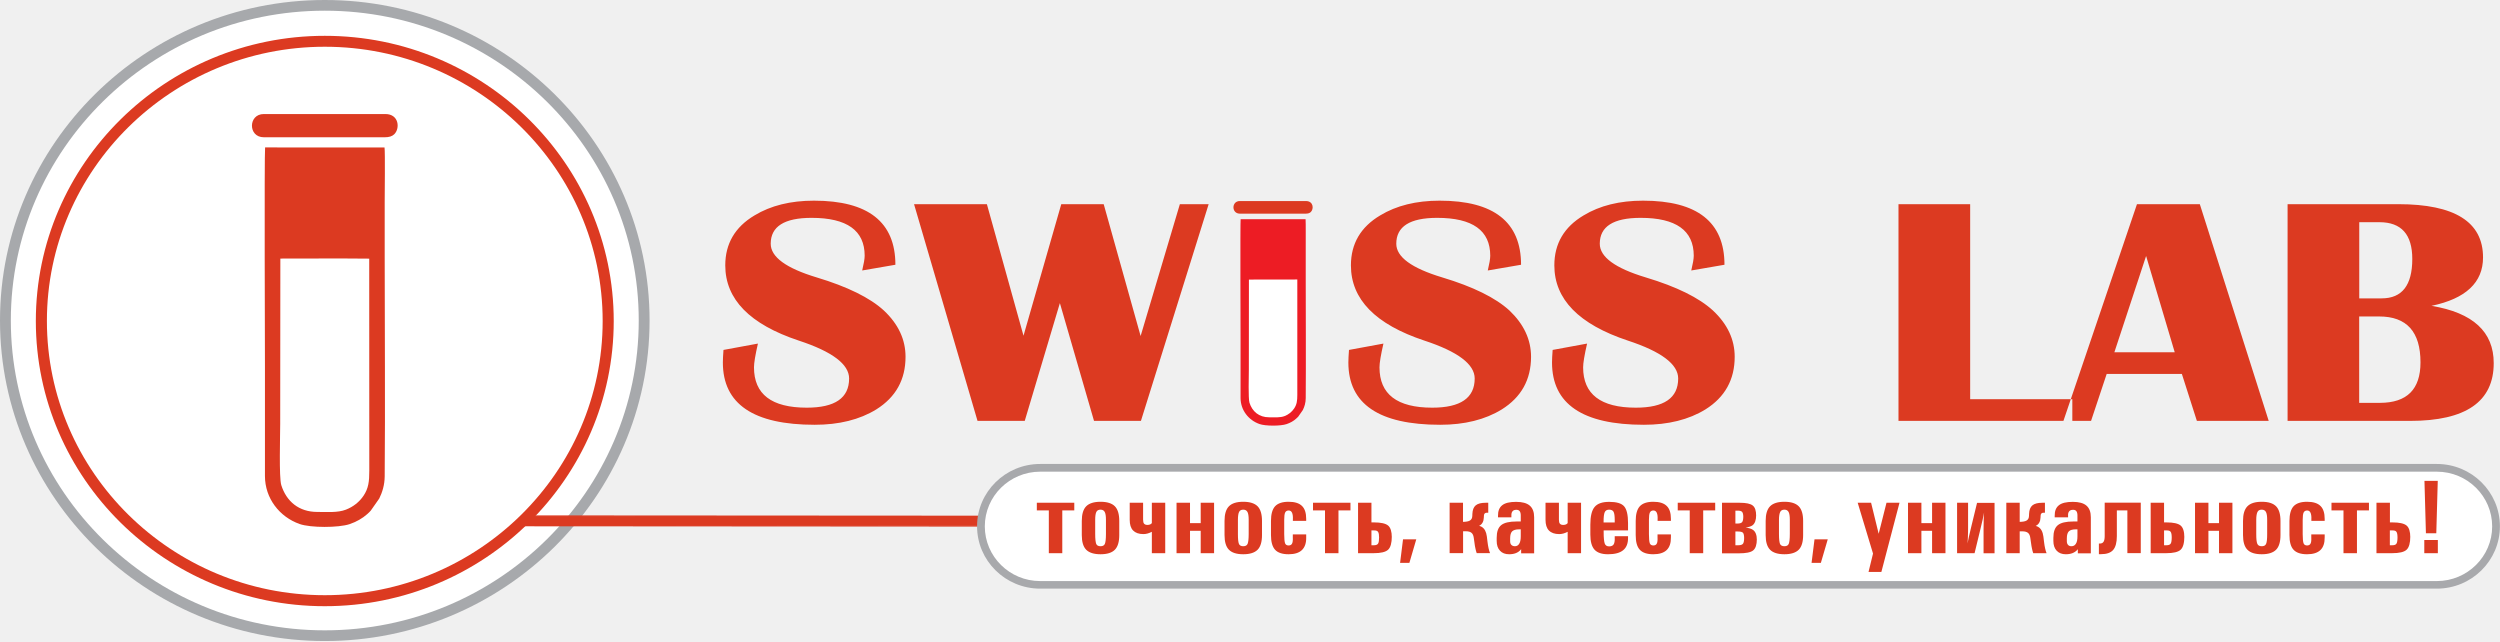
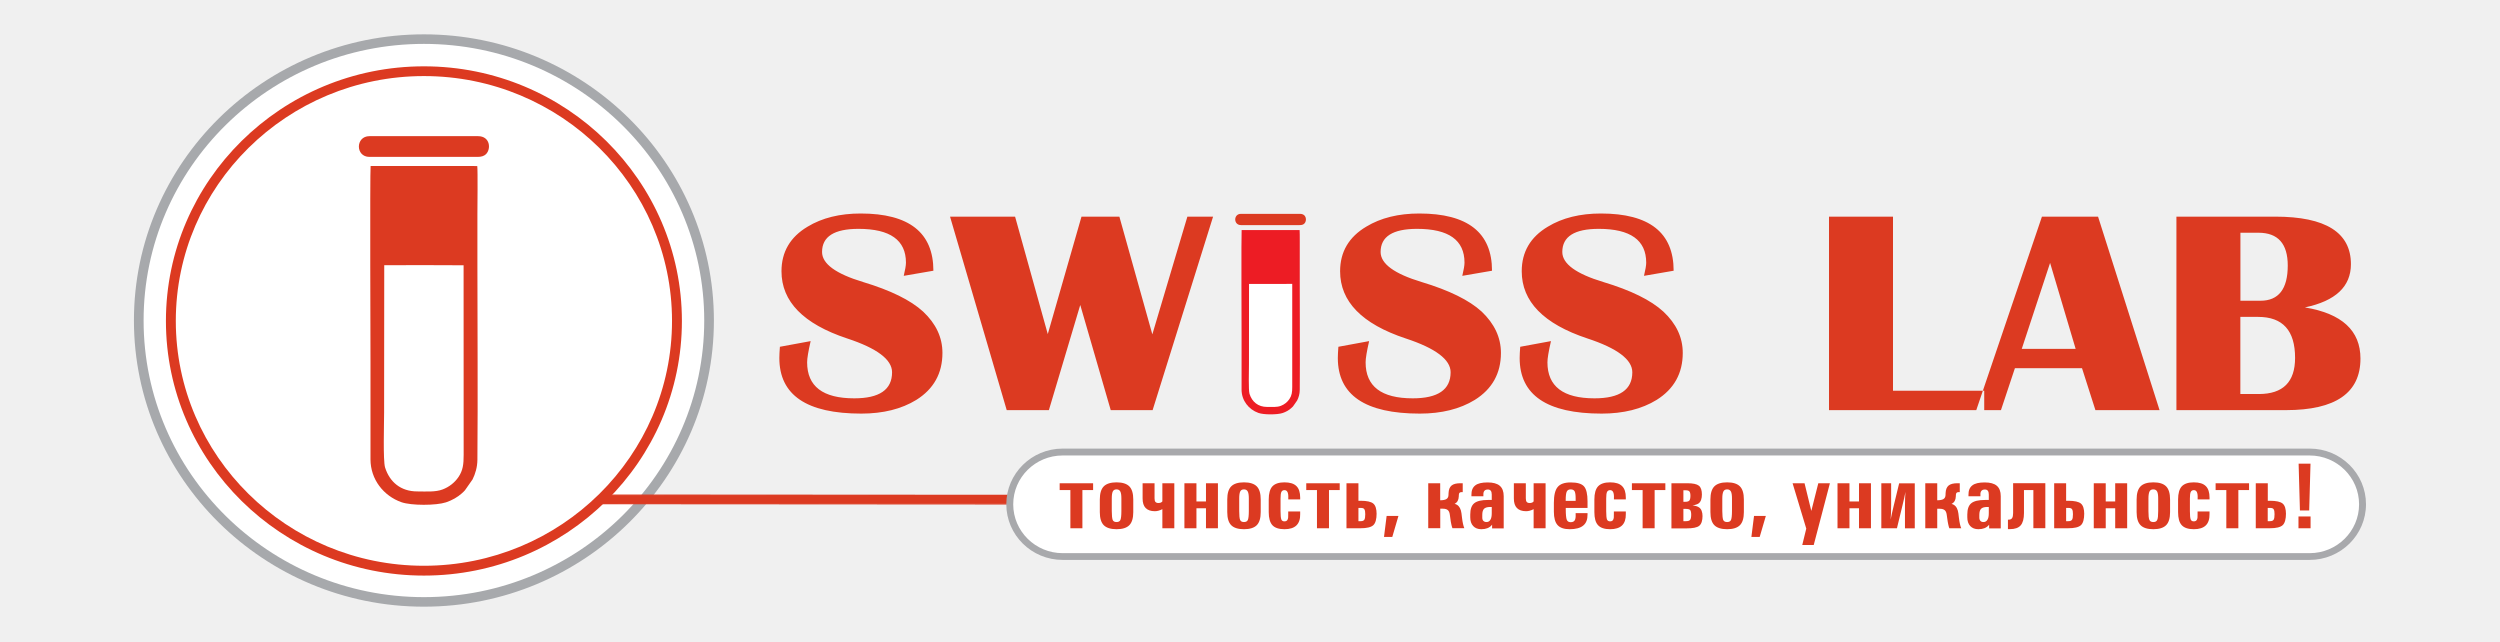
- <svg xmlns="http://www.w3.org/2000/svg" width="234" height="60" viewBox="0 0 234 60" fill="none">
+ <svg xmlns="http://www.w3.org/2000/svg" width="262.08" height="67.20" viewBox="-14.04 -3.60 262.08 67.20" fill="none">
  <path fill-rule="evenodd" clip-rule="evenodd" d="M30.399 59.499C46.867 59.499 60.292 46.251 60.292 30C60.292 13.749 46.867 0.5 30.399 0.5C13.931 0.5 0.506 13.749 0.506 30C0.506 46.244 13.931 59.499 30.399 59.499Z" fill="white" />
  <path d="M30.4 59.857C13.714 59.857 0.145 46.466 0.145 30C0.145 13.534 13.714 0.143 30.4 0.143C47.085 0.143 60.655 13.534 60.655 30C60.655 46.466 47.085 59.857 30.4 59.857ZM30.4 0.858C14.113 0.858 0.869 13.928 0.869 30C0.869 46.065 14.12 59.142 30.4 59.142C46.687 59.142 59.931 46.065 59.931 30C59.931 13.928 46.687 0.858 30.4 0.858Z" fill="#939598" />
  <path d="M30.399 59.642C13.837 59.642 0.361 46.344 0.361 30C0.361 13.656 13.837 0.357 30.399 0.357C46.961 0.357 60.437 13.656 60.437 30C60.437 46.344 46.961 59.642 30.399 59.642ZM30.399 0.643C13.996 0.643 0.651 13.813 0.651 30C0.651 46.187 13.996 59.356 30.399 59.356C46.802 59.356 60.147 46.187 60.147 30C60.147 13.813 46.802 0.643 30.399 0.643Z" fill="white" />
  <path d="M30.4 60C13.635 60 0 46.537 0 30C0 13.456 13.635 0 30.4 0C47.165 0 60.8 13.456 60.8 30C60.8 46.537 47.165 60 30.4 60ZM30.4 1.001C14.193 1.001 1.014 14.006 1.014 30C1.014 45.994 14.2 58.999 30.4 58.999C46.607 58.999 59.786 45.987 59.786 30C59.786 14.006 46.607 1.001 30.4 1.001Z" fill="#A7A9AC" />
  <path fill-rule="evenodd" clip-rule="evenodd" d="M35.992 13.806L24.813 13.799C24.733 14.335 24.799 33.811 24.799 34.311C24.799 37.729 24.799 41.139 24.799 44.55C24.799 46.659 26.175 48.389 28.044 49.047C29.073 49.411 31.681 49.404 32.717 49.061C33.369 48.839 33.927 48.518 34.377 48.117C34.521 47.996 34.587 47.917 34.703 47.795L35.499 46.659C35.789 46.072 35.999 45.386 36.007 44.6C36.065 37.836 36.007 30.858 36.007 24.066C36.007 22.35 36.007 20.634 36.007 18.918C36.007 18.124 36.057 14.264 35.992 13.806Z" fill="#DC3A21" />
  <path fill-rule="evenodd" clip-rule="evenodd" d="M26.241 24.202L26.227 39.659C26.227 40.76 26.104 44.678 26.328 45.407C26.807 46.93 27.973 47.917 29.697 47.917C30.61 47.917 31.61 48.003 32.378 47.703C33.059 47.438 33.617 47.002 34.023 46.408C34.494 45.708 34.566 45.071 34.566 44.071L34.559 24.209C31.733 24.18 29.147 24.202 26.241 24.202Z" fill="white" />
  <path fill-rule="evenodd" clip-rule="evenodd" d="M24.691 12.848H36.022C36.413 12.848 36.696 12.762 36.898 12.569C37.456 12.033 37.355 10.674 36.072 10.674H24.691C23.22 10.674 23.205 12.848 24.691 12.848Z" fill="#DC3A21" />
  <path d="M30.399 56.74C15.482 56.74 3.354 44.764 3.354 30.05C3.354 15.329 15.489 3.353 30.399 3.353C45.317 3.353 57.445 15.329 57.445 30.05C57.445 44.764 45.317 56.74 30.399 56.74ZM30.399 4.375C16.054 4.375 4.39 15.893 4.39 30.043C4.39 44.192 16.061 55.71 30.399 55.71C44.744 55.71 56.409 44.199 56.409 30.043C56.409 15.886 44.744 4.375 30.399 4.375Z" fill="#DC3A21" />
  <path fill-rule="evenodd" clip-rule="evenodd" d="M84.758 33.396C84.758 35.534 83.846 37.178 82.02 38.322C80.462 39.28 78.535 39.759 76.253 39.759C70.522 39.759 67.66 37.815 67.66 33.932C67.66 33.632 67.682 33.239 67.718 32.753L70.942 32.159C70.696 33.232 70.573 33.968 70.573 34.383C70.573 36.9 72.217 38.158 75.514 38.158C78.158 38.158 79.477 37.25 79.477 35.427C79.477 34.097 77.905 32.91 74.767 31.88C70.181 30.358 67.885 28.012 67.885 24.838C67.885 22.808 68.798 21.249 70.623 20.162C72.145 19.24 74 18.782 76.188 18.782C81.266 18.782 83.809 20.784 83.809 24.781L80.701 25.317C80.853 24.681 80.933 24.223 80.933 23.937C80.933 21.571 79.274 20.391 75.963 20.391C73.413 20.391 72.138 21.199 72.138 22.815C72.138 24.052 73.572 25.102 76.448 25.968C79.317 26.833 81.418 27.862 82.73 29.063C84.085 30.336 84.758 31.78 84.758 33.396ZM113.13 19.111L106.791 39.395H102.4L99.205 28.37L95.916 39.395H91.496L85.555 19.111H92.373L95.8 31.423L99.335 19.111H103.306L106.762 31.451L110.435 19.111H113.13ZM143.306 33.396C143.306 35.534 142.393 37.178 140.567 38.322C139.009 39.28 137.082 39.759 134.8 39.759C129.076 39.759 126.207 37.815 126.207 33.932C126.207 33.632 126.229 33.239 126.265 32.753L129.489 32.159C129.243 33.232 129.12 33.968 129.12 34.383C129.12 36.9 130.764 38.158 134.061 38.158C136.705 38.158 138.031 37.25 138.031 35.427C138.031 34.097 136.459 32.91 133.322 31.88C128.736 30.358 126.446 28.012 126.446 24.838C126.446 22.808 127.359 21.249 129.185 20.162C130.706 19.24 132.561 18.782 134.749 18.782C139.828 18.782 142.371 20.784 142.371 24.781L139.256 25.317C139.408 24.681 139.487 24.223 139.487 23.937C139.487 21.571 137.836 20.391 134.517 20.391C131.967 20.391 130.692 21.199 130.692 22.815C130.692 24.052 132.126 25.102 135.003 25.968C137.872 26.833 139.973 27.862 141.284 29.063C142.624 30.336 143.306 31.78 143.306 33.396ZM162.367 33.396C162.367 35.534 161.454 37.178 159.629 38.322C158.071 39.28 156.144 39.759 153.862 39.759C148.131 39.759 145.269 37.815 145.269 33.932C145.269 33.632 145.291 33.239 145.327 32.753L148.551 32.159C148.305 33.232 148.181 33.968 148.181 34.383C148.181 36.9 149.826 38.158 153.115 38.158C155.76 38.158 157.078 37.25 157.078 35.427C157.078 34.097 155.506 32.91 152.369 31.88C147.783 30.358 145.486 28.012 145.486 24.838C145.486 22.808 146.399 21.249 148.225 20.162C149.746 19.24 151.601 18.782 153.789 18.782C158.868 18.782 161.411 20.784 161.411 24.781L158.303 25.317C158.455 24.681 158.535 24.223 158.535 23.937C158.535 21.571 156.875 20.391 153.564 20.391C151.014 20.391 149.739 21.199 149.739 22.815C149.739 24.052 151.174 25.102 154.05 25.968C156.926 26.833 159.02 27.862 160.331 29.063C161.693 30.336 162.367 31.78 162.367 33.396ZM193.963 39.395H177.698V19.111H184.407V37.364H193.97V39.395H193.963ZM212.351 39.395L205.903 19.111H200.02L193.137 39.395H195.723L197.187 34.998H204.222L205.627 39.395H212.351ZM203.555 32.974H197.904L200.875 23.959L203.555 32.974ZM233.412 33.99C233.412 37.593 230.804 39.395 225.595 39.395H214.118V19.111H224.479C229.768 19.111 232.412 20.777 232.412 24.094C232.412 26.439 230.804 27.955 227.587 28.627C231.47 29.271 233.412 31.058 233.412 33.99ZM225.79 24.237C225.79 21.95 224.769 20.798 222.718 20.798H220.827V27.927H222.928C224.834 27.927 225.79 26.697 225.79 24.237ZM226.558 33.918C226.558 31.051 225.269 29.621 222.689 29.621H220.82V37.707H222.769C225.298 37.7 226.558 36.442 226.558 33.918Z" fill="#DC3A21" />
  <path fill-rule="evenodd" clip-rule="evenodd" d="M122.202 20.52H116.123C116.079 20.813 116.116 31.401 116.116 31.673C116.116 33.532 116.116 35.384 116.116 37.243C116.116 38.394 116.869 39.33 117.884 39.688C118.441 39.888 119.861 39.888 120.427 39.695C120.782 39.573 121.086 39.402 121.325 39.18C121.405 39.109 121.441 39.073 121.506 39.009L121.941 38.386C122.1 38.072 122.216 37.7 122.216 37.264C122.245 33.582 122.216 29.793 122.216 26.103C122.216 25.174 122.216 24.237 122.216 23.308C122.209 22.865 122.231 20.763 122.202 20.52Z" fill="#ED1C24" />
  <path fill-rule="evenodd" clip-rule="evenodd" d="M116.899 26.168L116.892 34.569C116.892 35.169 116.827 37.3 116.95 37.693C117.211 38.522 117.849 39.059 118.783 39.059C119.283 39.059 119.819 39.109 120.239 38.944C120.609 38.801 120.913 38.558 121.131 38.236C121.384 37.858 121.428 37.514 121.428 36.964V26.161C119.877 26.161 118.479 26.168 116.899 26.168Z" fill="white" />
  <path fill-rule="evenodd" clip-rule="evenodd" d="M116.052 19.998H122.21C122.42 19.998 122.572 19.955 122.688 19.848C122.992 19.561 122.942 18.818 122.239 18.818H116.052C115.255 18.811 115.247 19.998 116.052 19.998Z" fill="#DC3A21" />
  <path d="M91.78 48.317H49.078V49.211H91.78V48.317Z" fill="#DC3A21" />
  <path d="M91.816 49.29H91.779L49.041 49.261V48.239H49.077L91.816 48.267V49.29ZM49.114 49.14L91.743 49.168V48.403L49.114 48.375V49.14Z" fill="#DC3A21" />
  <path fill-rule="evenodd" clip-rule="evenodd" d="M97.357 43.792H228.086C231.136 43.792 233.629 46.259 233.629 49.269C233.629 52.279 231.136 54.745 228.086 54.745H97.357C94.307 54.745 91.814 52.279 91.814 49.269C91.814 46.259 94.307 43.792 97.357 43.792Z" fill="white" />
  <path d="M228.087 55.096H97.358C94.098 55.096 91.453 52.479 91.453 49.261C91.453 46.044 94.105 43.427 97.358 43.427H228.087C231.347 43.427 233.992 46.044 233.992 49.261C233.992 52.479 231.347 55.096 228.087 55.096ZM97.358 44.149C94.503 44.149 92.178 46.444 92.178 49.269C92.178 52.093 94.503 54.388 97.358 54.388H228.087C230.942 54.388 233.267 52.093 233.267 49.269C233.267 46.444 230.942 44.149 228.087 44.149H97.358Z" fill="#A8A9AC" />
  <path fill-rule="evenodd" clip-rule="evenodd" d="M98.17 51.778V47.774H97.047V47.417V47.059H100.553V47.417V47.774H99.43V51.778H98.807H98.17ZM103.01 51.878C102.394 51.878 101.945 51.735 101.669 51.456C101.394 51.178 101.256 50.72 101.256 50.084V48.761C101.256 48.125 101.394 47.667 101.669 47.388C101.945 47.109 102.394 46.966 103.01 46.966C103.625 46.966 104.075 47.109 104.35 47.388C104.625 47.667 104.763 48.125 104.763 48.761V50.084C104.763 50.72 104.625 51.178 104.35 51.456C104.075 51.735 103.633 51.878 103.01 51.878ZM103.01 51.127C103.212 51.127 103.35 51.056 103.415 50.906C103.48 50.756 103.517 50.448 103.517 49.976V48.654C103.517 48.303 103.48 48.06 103.401 47.917C103.321 47.774 103.191 47.703 103.01 47.703C102.821 47.703 102.691 47.774 102.618 47.917C102.546 48.06 102.51 48.303 102.51 48.654V49.976C102.51 50.441 102.546 50.748 102.604 50.906C102.669 51.056 102.799 51.127 103.01 51.127ZM107.4 49.133C107.487 49.133 107.567 49.118 107.646 49.09C107.719 49.054 107.777 49.018 107.813 48.961V47.059H108.436H109.066V51.778H108.443H107.813V49.776C107.538 49.919 107.277 49.991 107.023 49.991C106.596 49.991 106.277 49.876 106.06 49.655C105.842 49.433 105.741 49.097 105.741 48.654V47.059H106.364H106.994V48.639C106.994 48.818 107.023 48.947 107.088 49.018C107.161 49.097 107.262 49.133 107.4 49.133ZM110.124 51.778V47.059H110.754H111.385V48.968H112.385V47.059H113.008H113.638V51.778H113.015H112.385V49.683H111.385V51.778H110.762H110.124ZM116.369 51.878C115.746 51.878 115.304 51.735 115.029 51.456C114.754 51.178 114.616 50.72 114.616 50.084V48.761C114.616 48.125 114.754 47.667 115.029 47.388C115.304 47.109 115.746 46.966 116.369 46.966C116.985 46.966 117.434 47.109 117.71 47.388C117.985 47.667 118.123 48.125 118.123 48.761V50.084C118.123 50.72 117.985 51.178 117.71 51.456C117.434 51.735 116.985 51.878 116.369 51.878ZM116.369 51.127C116.572 51.127 116.71 51.056 116.775 50.906C116.84 50.756 116.877 50.448 116.877 49.976V48.654C116.877 48.303 116.84 48.06 116.761 47.917C116.681 47.774 116.55 47.703 116.369 47.703C116.181 47.703 116.051 47.774 115.978 47.917C115.906 48.06 115.869 48.303 115.869 48.654V49.976C115.869 50.441 115.898 50.748 115.964 50.906C116.029 51.056 116.159 51.127 116.369 51.127ZM122.26 50.012V50.291C122.274 50.82 122.136 51.22 121.861 51.485C121.586 51.749 121.166 51.878 120.608 51.878C120.028 51.878 119.601 51.735 119.347 51.456C119.094 51.178 118.963 50.72 118.963 50.084V48.761C118.963 48.125 119.094 47.667 119.347 47.388C119.608 47.109 120.028 46.966 120.608 46.966C121.187 46.966 121.608 47.095 121.876 47.367C122.129 47.617 122.26 48.017 122.26 48.568V48.618V48.754H121.013V48.618C121.028 48.339 120.999 48.132 120.934 47.989C120.869 47.853 120.767 47.781 120.615 47.781C120.463 47.781 120.354 47.846 120.289 47.974C120.231 48.096 120.202 48.325 120.202 48.661V49.991C120.202 50.427 120.231 50.706 120.282 50.849C120.332 50.984 120.441 51.056 120.608 51.056C120.767 51.056 120.876 50.999 120.934 50.884C120.999 50.77 121.021 50.57 121.006 50.298V50.019H122.26V50.012ZM124.02 51.778V47.774H122.897V47.417V47.059H126.404V47.417V47.774H125.281V51.778H124.658H124.02ZM127.114 51.778V47.059H127.737H128.367V48.897H128.606C129.251 48.897 129.693 48.997 129.925 49.19C130.157 49.383 130.273 49.755 130.273 50.298V50.212C130.273 50.827 130.157 51.242 129.925 51.456C129.693 51.671 129.244 51.778 128.577 51.778H127.744H127.114ZM128.367 49.648V51.035H128.606C128.795 51.035 128.925 50.984 128.99 50.877C129.055 50.777 129.084 50.57 129.084 50.255V50.341C129.084 50.069 129.055 49.883 128.99 49.79C128.932 49.69 128.809 49.648 128.635 49.648H128.367ZM131.048 52.686L131.323 50.484H132.562L131.917 52.686H131.048ZM135.685 51.778V47.059H136.308H136.938V48.847C137.235 48.84 137.452 48.804 137.59 48.718C137.728 48.632 137.8 48.496 137.807 48.296L137.815 48.096C137.829 47.731 137.931 47.467 138.126 47.302C138.322 47.138 138.633 47.059 139.054 47.059H139.3V47.989H139.177C139.09 47.989 139.017 48.01 138.967 48.06C138.923 48.103 138.894 48.182 138.894 48.282L138.887 48.439C138.872 48.818 138.728 49.075 138.459 49.211L138.445 49.218C138.539 49.24 138.619 49.276 138.684 49.311C138.952 49.469 139.112 49.769 139.169 50.212L139.227 50.691C139.256 50.941 139.293 51.149 139.329 51.313C139.365 51.478 139.409 51.628 139.467 51.771H138.843H138.22C138.177 51.649 138.133 51.514 138.104 51.356C138.068 51.206 138.032 51.006 138.003 50.748L137.945 50.341C137.916 50.119 137.844 49.962 137.728 49.869C137.619 49.776 137.438 49.726 137.199 49.726H136.953H136.945V51.771H136.322H135.685V51.778ZM141.256 51.878C140.894 51.878 140.604 51.771 140.401 51.549C140.191 51.328 140.09 51.02 140.09 50.627V50.341C140.09 49.776 140.227 49.383 140.51 49.154C140.792 48.925 141.271 48.811 141.959 48.811H142.343V48.239C142.343 48.067 142.307 47.931 142.241 47.846C142.176 47.76 142.075 47.717 141.937 47.717C141.77 47.717 141.647 47.76 141.568 47.86C141.488 47.953 141.459 48.096 141.466 48.289V48.425H140.213V48.289C140.206 47.831 140.336 47.503 140.611 47.288C140.879 47.074 141.314 46.974 141.908 46.974C142.48 46.974 142.908 47.088 143.183 47.324C143.459 47.56 143.596 47.924 143.596 48.418V51.792H142.379V51.399L142.328 51.464C142.096 51.735 141.734 51.878 141.256 51.878ZM142.343 50.191V49.547H142.176C141.879 49.547 141.669 49.612 141.539 49.733C141.415 49.855 141.35 50.076 141.35 50.377V50.663C141.35 50.813 141.386 50.927 141.466 51.006C141.546 51.084 141.655 51.127 141.792 51.127C141.973 51.127 142.111 51.049 142.198 50.892C142.299 50.741 142.343 50.505 142.343 50.191ZM146.32 49.133C146.407 49.133 146.487 49.118 146.567 49.09C146.639 49.054 146.697 49.018 146.733 48.961V47.059H147.356H147.987V51.778H147.364H146.733V49.776C146.458 49.919 146.197 49.991 145.944 49.991C145.516 49.991 145.197 49.876 144.98 49.655C144.763 49.433 144.661 49.097 144.661 48.654V47.059H145.284H145.915V48.639C145.915 48.818 145.944 48.947 146.009 49.018C146.074 49.097 146.175 49.133 146.32 49.133ZM150.515 51.878C149.928 51.878 149.508 51.735 149.247 51.449C148.987 51.163 148.856 50.691 148.856 50.041V49.111C148.856 48.325 148.986 47.774 149.255 47.453C149.523 47.131 149.972 46.974 150.624 46.974C151.305 46.974 151.769 47.109 152.015 47.388C152.261 47.667 152.384 48.189 152.384 48.961V49.648H150.102V49.79C150.102 50.341 150.138 50.699 150.204 50.877C150.269 51.056 150.407 51.142 150.617 51.142C150.819 51.142 150.957 51.077 151.037 50.956C151.117 50.827 151.153 50.62 151.138 50.327V50.191H152.384V50.327C152.392 50.849 152.247 51.242 151.928 51.499C151.624 51.749 151.153 51.878 150.515 51.878ZM151.138 48.918V48.654C151.138 48.289 151.102 48.039 151.03 47.903C150.957 47.774 150.819 47.703 150.617 47.703C150.414 47.703 150.276 47.781 150.204 47.939C150.131 48.096 150.095 48.396 150.095 48.84V48.904H151.138V48.918ZM156.398 50.012V50.291C156.405 50.82 156.275 51.22 156 51.485C155.724 51.749 155.304 51.878 154.746 51.878C154.167 51.878 153.739 51.735 153.486 51.456C153.225 51.178 153.102 50.72 153.102 50.084V48.761C153.102 48.125 153.232 47.667 153.486 47.388C153.746 47.109 154.167 46.966 154.746 46.966C155.326 46.966 155.746 47.095 156.014 47.367C156.268 47.617 156.398 48.017 156.398 48.568V48.618V48.754H155.152V48.618C155.167 48.339 155.138 48.132 155.072 47.989C155.007 47.853 154.906 47.781 154.754 47.781C154.601 47.781 154.493 47.846 154.428 47.974C154.37 48.096 154.341 48.325 154.341 48.661V49.991C154.341 50.427 154.37 50.706 154.42 50.849C154.471 50.984 154.587 51.056 154.746 51.056C154.906 51.056 155.014 50.999 155.072 50.884C155.138 50.77 155.159 50.57 155.145 50.298V50.019H156.398V50.012ZM158.159 51.778V47.774H157.036V47.417V47.059H160.542V47.417V47.774H159.419V51.778H158.796H158.159ZM161.18 51.778V47.059H161.81H162.846C163.44 47.059 163.839 47.145 164.056 47.317C164.274 47.488 164.375 47.803 164.375 48.275V48.21C164.375 48.682 164.259 49.004 164.027 49.176C163.89 49.269 163.679 49.34 163.39 49.383C163.701 49.419 163.933 49.49 164.078 49.597C164.317 49.762 164.44 50.076 164.44 50.534V50.462C164.44 50.984 164.324 51.335 164.092 51.521C163.861 51.707 163.411 51.792 162.752 51.792H161.81H161.18V51.778ZM162.433 47.803V49.004H162.614C162.839 49.004 162.991 48.961 163.064 48.868C163.136 48.775 163.172 48.604 163.172 48.332V48.396C163.172 48.16 163.136 48.003 163.064 47.917C162.991 47.831 162.853 47.796 162.651 47.796H162.433V47.803ZM162.433 49.755V51.035H162.716C162.933 51.035 163.071 50.984 163.143 50.892C163.216 50.799 163.252 50.605 163.252 50.319V50.391C163.252 50.127 163.216 49.955 163.143 49.869C163.071 49.79 162.911 49.748 162.68 49.748H162.433V49.755ZM167.019 51.878C166.404 51.878 165.954 51.735 165.679 51.456C165.404 51.178 165.266 50.72 165.266 50.084V48.761C165.266 48.125 165.404 47.667 165.679 47.388C165.954 47.109 166.404 46.966 167.019 46.966C167.642 46.966 168.084 47.109 168.36 47.388C168.635 47.667 168.773 48.125 168.773 48.761V50.084C168.773 50.72 168.635 51.178 168.36 51.456C168.084 51.735 167.635 51.878 167.019 51.878ZM167.019 51.127C167.229 51.127 167.36 51.056 167.425 50.906C167.49 50.756 167.527 50.448 167.527 49.976V48.654C167.527 48.303 167.49 48.06 167.411 47.917C167.331 47.774 167.201 47.703 167.019 47.703C166.831 47.703 166.701 47.774 166.628 47.917C166.556 48.06 166.512 48.303 166.512 48.654V49.976C166.512 50.441 166.548 50.748 166.606 50.906C166.679 51.056 166.809 51.127 167.019 51.127ZM169.562 52.686L169.838 50.484H171.077L170.432 52.686H169.562ZM176.097 53.53H175.496H174.895L175.315 51.814L173.88 47.059H174.504H175.134L175.844 49.962L176.576 47.059H177.184H177.793L176.097 53.53ZM178.59 51.778V47.059H179.213H179.843V48.968H180.843V47.059H181.466H182.096V51.778H181.473H180.843V49.683H179.843V51.778H179.22H178.59ZM184.82 51.778H184.002H183.183V47.059H183.697H184.212V49.29C184.212 49.554 184.212 49.862 184.197 50.205C184.183 50.548 184.176 50.77 184.161 50.87C184.176 50.777 184.219 50.563 184.292 50.227C184.364 49.891 184.436 49.59 184.502 49.333L185.052 47.066H185.871H186.69V51.785H186.175H185.661V49.547C185.661 49.276 185.668 48.968 185.675 48.625C185.69 48.282 185.697 48.067 185.712 47.967C185.697 48.06 185.654 48.282 185.581 48.611C185.509 48.947 185.436 49.247 185.371 49.505L184.82 51.778ZM187.791 51.778V47.059H188.414H189.044V48.847C189.341 48.84 189.559 48.804 189.696 48.718C189.834 48.632 189.906 48.496 189.914 48.296L189.921 48.096C189.935 47.731 190.037 47.467 190.232 47.302C190.428 47.138 190.74 47.059 191.16 47.059H191.406V47.989H191.283C191.189 47.989 191.124 48.01 191.073 48.06C191.029 48.103 191 48.182 191 48.282L190.993 48.439C190.979 48.818 190.834 49.075 190.566 49.211L190.544 49.226C190.638 49.247 190.718 49.283 190.776 49.319C191.044 49.476 191.203 49.776 191.261 50.219L191.319 50.699C191.348 50.949 191.384 51.156 191.421 51.321C191.457 51.485 191.5 51.635 191.558 51.778H190.935H190.312C190.269 51.657 190.225 51.521 190.196 51.363C190.16 51.213 190.131 51.013 190.095 50.756L190.037 50.348C190.008 50.127 189.935 49.969 189.819 49.876C189.704 49.783 189.53 49.733 189.291 49.733H189.052H189.044V51.778H188.421H187.791ZM193.362 51.878C193 51.878 192.718 51.771 192.507 51.549C192.297 51.328 192.196 51.02 192.196 50.627V50.341C192.196 49.776 192.334 49.383 192.616 49.154C192.899 48.925 193.377 48.811 194.065 48.811H194.449V48.239C194.449 48.067 194.413 47.931 194.348 47.846C194.282 47.76 194.181 47.717 194.043 47.717C193.877 47.717 193.754 47.76 193.674 47.86C193.594 47.953 193.558 48.096 193.572 48.289V48.425H192.319V48.289C192.312 47.831 192.442 47.503 192.718 47.288C192.986 47.074 193.42 46.974 194.014 46.974C194.587 46.974 195.014 47.088 195.289 47.324C195.565 47.56 195.702 47.924 195.702 48.418V51.792H194.485V51.399L194.435 51.464C194.195 51.735 193.84 51.878 193.362 51.878ZM194.449 50.191V49.547H194.282C193.985 49.547 193.768 49.612 193.645 49.733C193.522 49.855 193.456 50.076 193.456 50.377V50.663C193.456 50.813 193.5 50.927 193.572 51.006C193.652 51.092 193.754 51.127 193.891 51.127C194.072 51.127 194.21 51.049 194.304 50.892C194.406 50.741 194.449 50.505 194.449 50.191ZM199.122 47.774H198.137V50.184C198.137 50.777 198.021 51.213 197.789 51.478C197.557 51.742 197.18 51.871 196.659 51.871H196.456V50.877H196.528C196.695 50.877 196.818 50.827 196.891 50.713C196.963 50.605 196.999 50.427 196.999 50.184V47.052H200.376V51.771H199.752H199.122V47.774ZM201.303 51.778V47.059H201.926H202.556V48.897H202.788C203.433 48.897 203.875 48.997 204.107 49.19C204.339 49.383 204.454 49.755 204.454 50.298V50.212C204.454 50.827 204.339 51.242 204.107 51.456C203.875 51.671 203.426 51.778 202.759 51.778H201.926H201.303ZM202.556 49.648V51.035H202.795C202.984 51.035 203.114 50.984 203.179 50.877C203.245 50.777 203.274 50.57 203.274 50.255V50.341C203.274 50.069 203.245 49.883 203.179 49.79C203.121 49.69 202.998 49.648 202.824 49.648H202.556ZM205.454 51.778V47.059H206.077H206.708V48.968H207.7V47.059H208.323H208.954V51.778H208.331H207.7V49.683H206.708V51.778H206.085H205.454ZM211.7 51.878C211.076 51.878 210.634 51.735 210.359 51.456C210.084 51.178 209.946 50.72 209.946 50.084V48.761C209.946 48.125 210.084 47.667 210.359 47.388C210.634 47.109 211.076 46.966 211.7 46.966C212.323 46.966 212.765 47.109 213.04 47.388C213.315 47.667 213.453 48.125 213.453 48.761V50.084C213.453 50.72 213.315 51.178 213.04 51.456C212.765 51.735 212.315 51.878 211.7 51.878ZM211.7 51.127C211.91 51.127 212.04 51.056 212.105 50.906C212.178 50.756 212.207 50.448 212.207 49.976V48.654C212.207 48.303 212.17 48.06 212.091 47.917C212.011 47.774 211.881 47.703 211.692 47.703C211.504 47.703 211.373 47.774 211.301 47.917C211.229 48.06 211.185 48.303 211.185 48.654V49.976C211.185 50.441 211.214 50.748 211.287 50.906C211.352 51.056 211.489 51.127 211.7 51.127ZM217.59 50.012V50.291C217.597 50.82 217.467 51.22 217.191 51.485C216.916 51.749 216.496 51.878 215.938 51.878C215.358 51.878 214.931 51.735 214.677 51.456C214.416 51.178 214.293 50.72 214.293 50.084V48.761C214.293 48.125 214.424 47.667 214.677 47.388C214.938 47.109 215.358 46.966 215.938 46.966C216.517 46.966 216.938 47.095 217.206 47.367C217.459 47.617 217.59 48.017 217.59 48.568V48.618V48.754H216.344V48.618C216.358 48.339 216.329 48.132 216.264 47.989C216.199 47.853 216.097 47.781 215.945 47.781C215.793 47.781 215.684 47.846 215.619 47.974C215.561 48.096 215.532 48.325 215.532 48.661V49.991C215.532 50.427 215.561 50.706 215.612 50.849C215.663 50.984 215.778 51.056 215.938 51.056C216.097 51.056 216.206 50.999 216.264 50.884C216.329 50.77 216.351 50.57 216.336 50.298V50.019H217.59V50.012ZM219.35 51.778V47.774H218.227V47.417V47.059H221.734V47.417V47.774H220.611V51.778H219.988H219.35ZM222.437 51.778V47.059H223.067H223.697V48.897H223.936C224.581 48.897 225.023 48.997 225.255 49.19C225.487 49.383 225.603 49.755 225.603 50.298V50.212C225.603 50.827 225.487 51.242 225.255 51.456C225.023 51.671 224.574 51.778 223.907 51.778H223.074H222.437ZM223.69 49.648V51.035H223.929C224.125 51.035 224.248 50.984 224.313 50.877C224.378 50.777 224.407 50.57 224.407 50.255V50.341C224.407 50.069 224.378 49.883 224.313 49.79C224.255 49.69 224.132 49.648 223.958 49.648H223.69ZM227.066 49.912L226.929 45.007H228.175L228.037 49.912H227.066ZM226.914 50.541H228.182V51.778H226.914V50.541Z" fill="#DC3A21" />
</svg>
